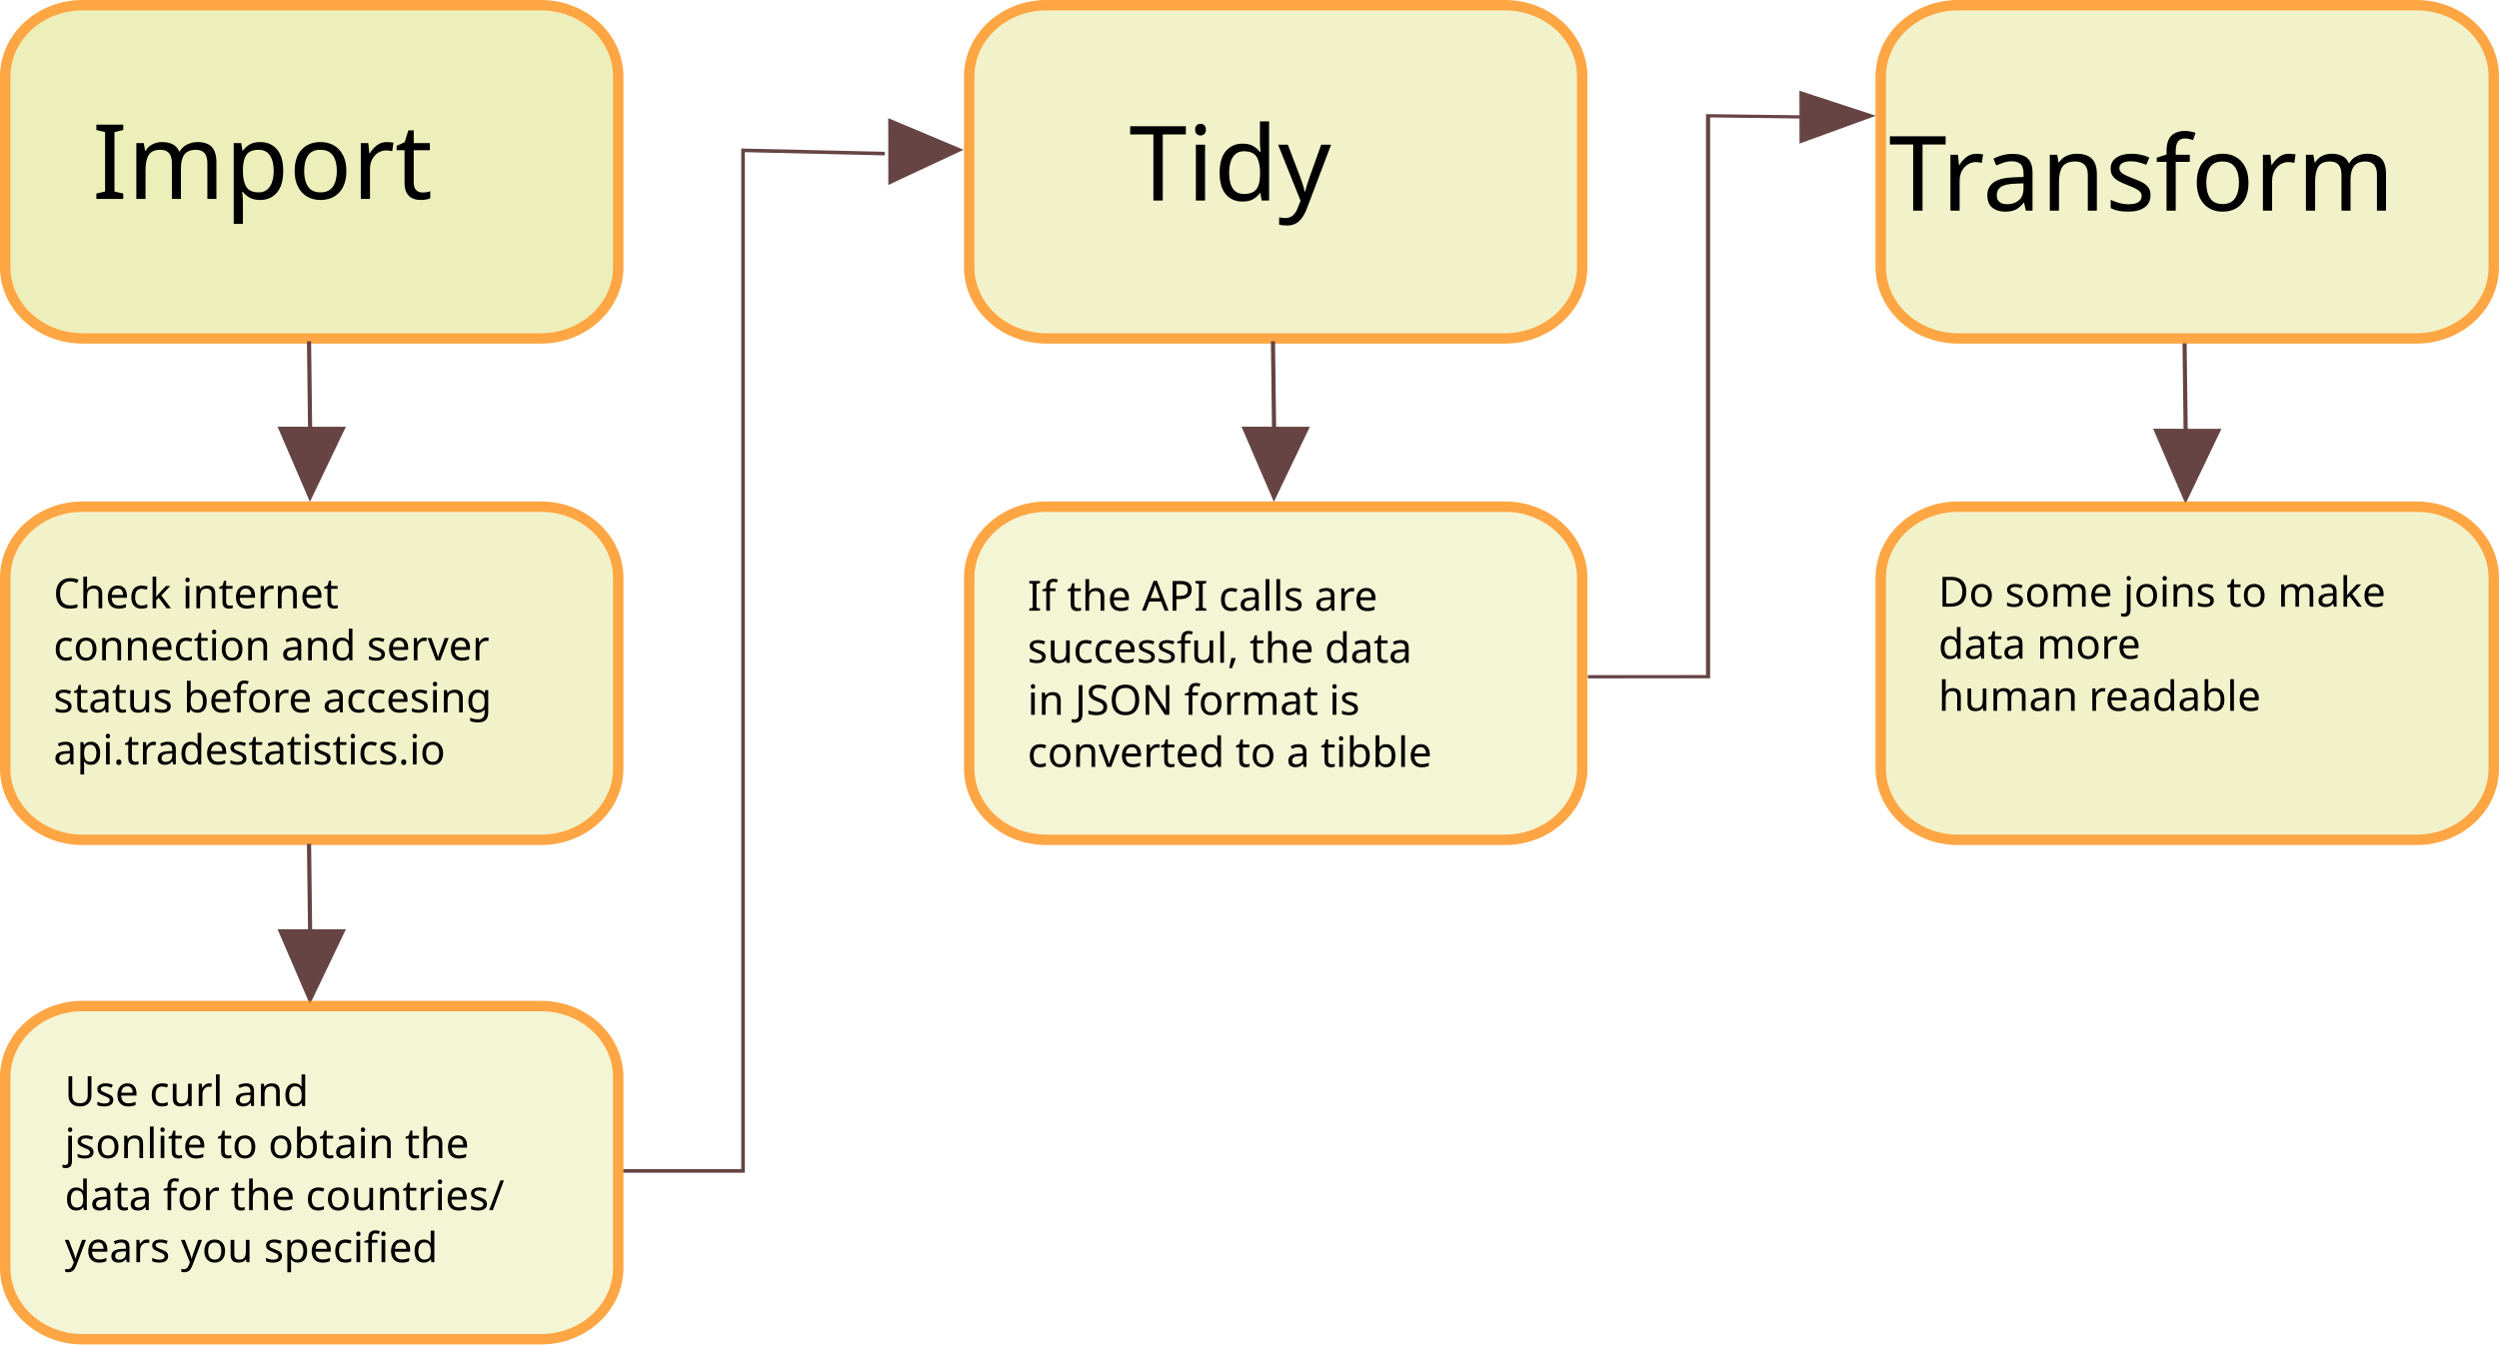
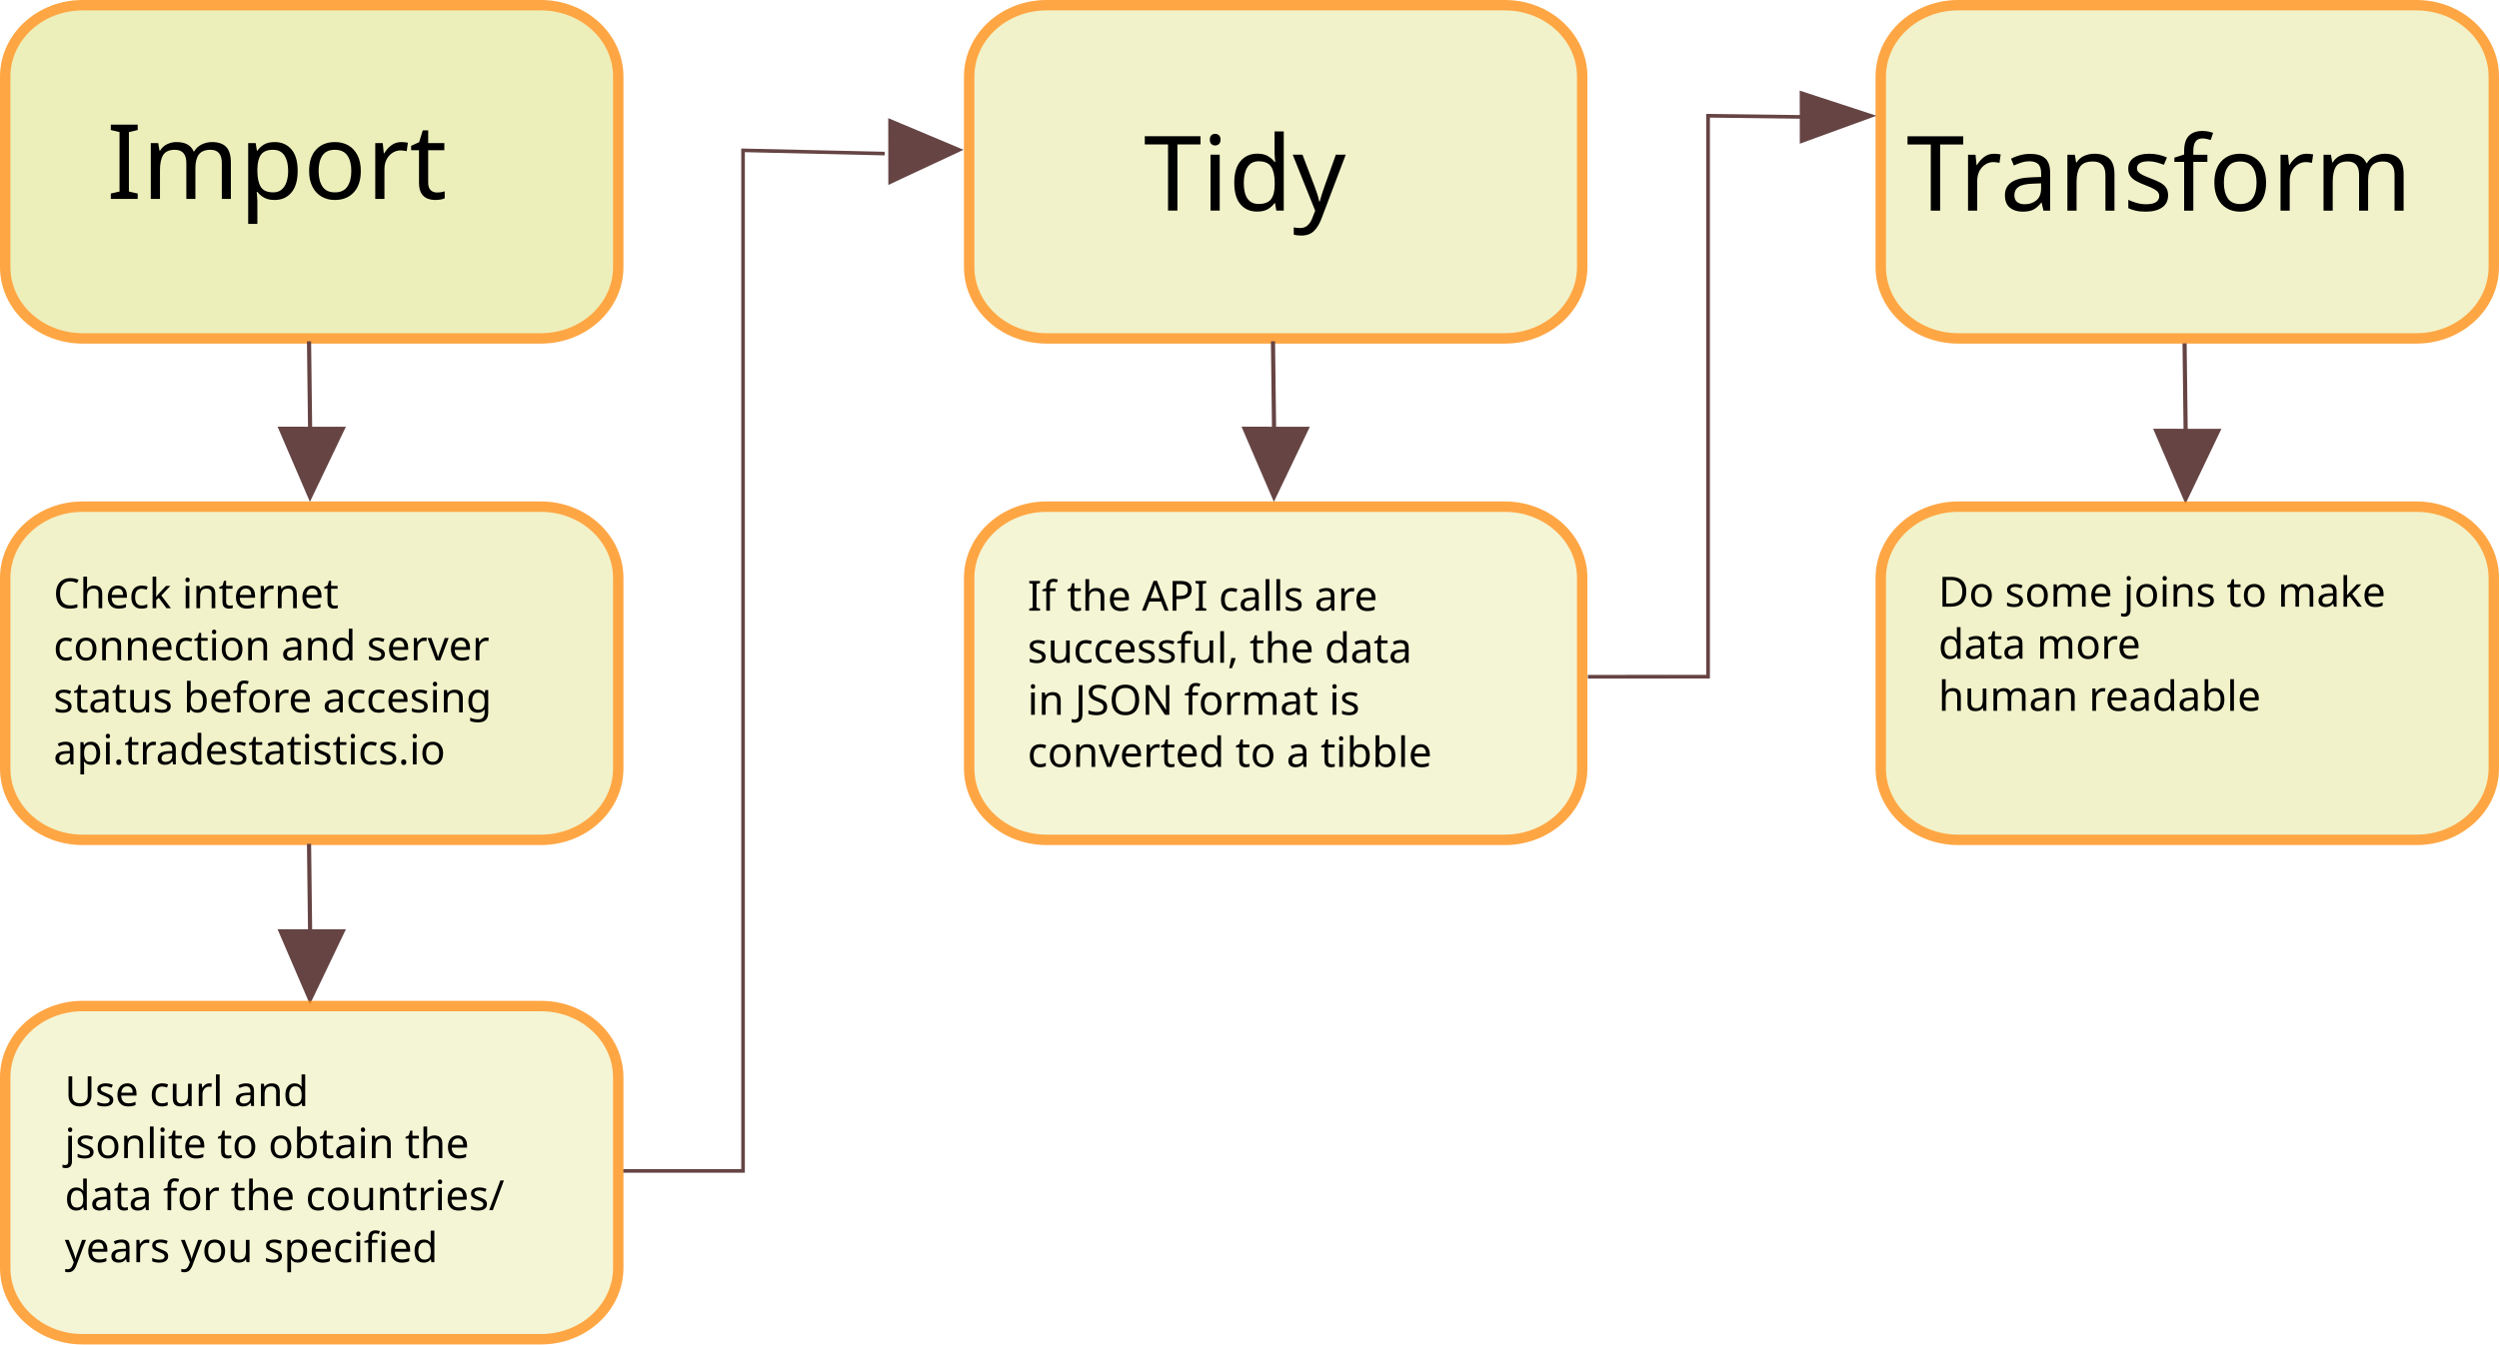
<svg xmlns="http://www.w3.org/2000/svg" width="599.816" height="322.805" id="svg2" version="1.1">
  <defs id="defs4" />
  <g id="layer1" transform="translate(-83.05457,-874.4061)">
    <path id="path3633" d="m 232.597,1155.558 28.806,-0.014 V 910.507 l 34.008,0.777" style="fill:none;fill-rule:evenodd;stroke:#664444;stroke-width:0.864;stroke-linecap:butt;stroke-linejoin:miter;stroke-miterlimit:4;stroke-dasharray:none;stroke-opacity:1" />
-     <g id="g5713" transform="translate(-35.92662)">
-       <rect ry="17.143" rx="18.571" y="875.656" x="570.404" height="80" width="147.143" id="rect3536" style="color:#000000;display:inline;overflow:visible;visibility:visible;opacity:0.8;fill:#e8ebaa;fill-opacity:0.8;fill-rule:nonzero;stroke:#ff9015;stroke-width:2.5;stroke-linecap:square;stroke-linejoin:miter;stroke-miterlimit:4;stroke-dasharray:none;stroke-dashoffset:0;stroke-opacity:1;marker:none;marker-start:none;marker-mid:none;marker-end:none;enable-background:accumulate" />
-       <text id="text3538" y="924.976" x="643.951" style="font-style:normal;font-weight:normal;line-height:0%;font-family:sans-serif;letter-spacing:0px;word-spacing:0px;fill:#000000;fill-opacity:1;stroke:none;stroke-width:1px;stroke-linecap:butt;stroke-linejoin:miter;stroke-opacity:1" xml:space="preserve">
-         <tspan style="font-size:25px;line-height:1.25;text-align:center;text-anchor:middle" id="tspan3542" y="924.976" x="643.951">Transform</tspan>
-       </text>
-     </g>
-     <g id="g3442" transform="translate(-35.92662,-20.55466)">
-       <path id="path3745" d="m 643.728,1009.798 -0.4,-32.393" style="fill:none;fill-rule:evenodd;stroke:#664444;stroke-width:1px;stroke-linecap:butt;stroke-linejoin:miter;stroke-opacity:1" />
-       <path id="path3747" d="m 643.567,1014.746 -7.03,-16.34 14.843,0.019 -7.813,16.321 z" style="fill:#664444;fill-opacity:1;fill-rule:evenodd;stroke:#664444;stroke-width:1px;stroke-linecap:butt;stroke-linejoin:miter;stroke-opacity:1" />
-     </g>
-     <g id="g35473" transform="translate(-73.30973,68.45478)" />
-     <g id="g5703">
-       <rect ry="17.143" rx="18.571" y="875.656" x="84.305" height="80" width="147.143" id="rect4111" style="color:#000000;display:inline;overflow:visible;visibility:visible;opacity:0.8;fill:#e9ebaa;fill-opacity:1;fill-rule:nonzero;stroke:#ff9015;stroke-width:2.5;stroke-linecap:square;stroke-linejoin:miter;stroke-miterlimit:4;stroke-dasharray:none;stroke-dashoffset:0;stroke-opacity:1;marker:none;marker-start:none;marker-mid:none;marker-end:none;enable-background:accumulate" />
-       <text id="text3441" y="922.169" x="156.954" style="font-style:normal;font-weight:normal;line-height:0%;font-family:sans-serif;letter-spacing:0px;word-spacing:0px;fill:#000000;fill-opacity:1;stroke:none;stroke-width:1px;stroke-linecap:butt;stroke-linejoin:miter;stroke-opacity:1" xml:space="preserve">
-         <tspan style="font-size:25px;line-height:1.25;text-align:center;text-anchor:middle" id="tspan3445" y="922.169" x="156.954">Import</tspan>
-       </text>
-     </g>
-     <g id="g5754" transform="translate(0,-41.26706)">
-       <rect style="color:#000000;display:inline;overflow:visible;visibility:visible;opacity:0.8;fill:#e8ebaa;fill-opacity:0.8;fill-rule:nonzero;stroke:#ff9015;stroke-width:2.5;stroke-linecap:square;stroke-linejoin:miter;stroke-miterlimit:4;stroke-dasharray:none;stroke-dashoffset:0;stroke-opacity:1;marker:none;marker-start:none;marker-mid:none;marker-end:none;enable-background:accumulate" id="rect3568" width="147.143" height="80" x="84.305" y="1037.326" rx="18.571" ry="17.143" />
-       <text id="text3447" y="1061.716" x="95.896" style="font-style:normal;font-weight:normal;line-height:0%;font-family:sans-serif;letter-spacing:0px;word-spacing:0px;fill:#000000;fill-opacity:1;stroke:none;stroke-width:1px;stroke-linecap:butt;stroke-linejoin:miter;stroke-opacity:1" xml:space="preserve">
-         <tspan id="tspan3518" style="font-style:normal;font-variant:normal;font-weight:normal;font-stretch:normal;font-size:10px;line-height:1.25;font-family:sans-serif;-inkscape-font-specification:sans-serif" y="1061.716" x="95.896">Check internet </tspan>
-         <tspan id="tspan3575" style="font-style:normal;font-variant:normal;font-weight:normal;font-stretch:normal;font-size:10px;line-height:1.25;font-family:sans-serif;-inkscape-font-specification:sans-serif" y="1074.216" x="95.896">connection and server</tspan>
-         <tspan id="tspan3577" style="font-style:normal;font-variant:normal;font-weight:normal;font-stretch:normal;font-size:10px;line-height:1.25;font-family:sans-serif;-inkscape-font-specification:sans-serif" y="1086.716" x="95.896">status before accesing</tspan>
-         <tspan id="tspan3579" style="font-style:normal;font-variant:normal;font-weight:normal;font-stretch:normal;font-size:10px;line-height:1.25;font-family:sans-serif;-inkscape-font-specification:sans-serif" y="1099.216" x="95.896">api.tradestatistics.io</tspan>
-       </text>
-     </g>
-     <g id="g3425" transform="translate(0,-21.36177)">
-       <path id="path3564" d="m 157.628,1010.109 -0.4,-32.393" style="fill:none;fill-rule:evenodd;stroke:#664444;stroke-width:1px;stroke-linecap:butt;stroke-linejoin:miter;stroke-opacity:1" />
-       <path id="path3566" d="m 157.468,1015.057 -7.03,-16.34 14.843,0.019 z" style="fill:#664444;fill-opacity:1;fill-rule:evenodd;stroke:#664444;stroke-width:1px;stroke-linecap:butt;stroke-linejoin:miter;stroke-opacity:1" />
-     </g>
-     <g id="g3419" transform="translate(0,-62.36665)">
-       <path style="fill:none;fill-rule:evenodd;stroke:#664444;stroke-width:1px;stroke-linecap:butt;stroke-linejoin:miter;stroke-opacity:1" d="m 157.628,1171.779 -0.4,-32.393" id="path3583" />
-       <path style="fill:#664444;fill-opacity:1;fill-rule:evenodd;stroke:#664444;stroke-width:1px;stroke-linecap:butt;stroke-linejoin:miter;stroke-opacity:1" d="m 157.468,1176.726 -7.03,-16.34 14.843,0.019 -7.813,16.321 z" id="path3585" />
-     </g>
-     <g id="g5762" transform="translate(0,-83.03415)">
-       <rect ry="17.143" rx="18.571" y="1198.996" x="84.305" height="80" width="147.143" id="rect3587" style="color:#000000;display:inline;overflow:visible;visibility:visible;opacity:0.8;fill:#e9ebab;fill-opacity:0.639;fill-rule:nonzero;stroke:#ff9015;stroke-width:2.5;stroke-linecap:square;stroke-linejoin:miter;stroke-miterlimit:4;stroke-dasharray:none;stroke-dashoffset:0;stroke-opacity:1;marker:none;marker-start:none;marker-mid:none;marker-end:none;enable-background:accumulate" />
-       <text xml:space="preserve" style="font-style:normal;font-weight:normal;line-height:0%;font-family:sans-serif;letter-spacing:0px;word-spacing:0px;fill:#000000;fill-opacity:1;stroke:none;stroke-width:1px;stroke-linecap:butt;stroke-linejoin:miter;stroke-opacity:1" x="98.594" y="1223.004" id="text3589">
-         <tspan x="98.594" y="1223.004" style="font-style:normal;font-variant:normal;font-weight:normal;font-stretch:normal;font-size:10px;line-height:1.25;font-family:sans-serif;-inkscape-font-specification:sans-serif" id="tspan3597">Use curl and</tspan>
-         <tspan id="tspan3610" x="98.594" y="1235.504" style="font-style:normal;font-variant:normal;font-weight:normal;font-stretch:normal;font-size:10px;line-height:1.25;font-family:sans-serif;-inkscape-font-specification:sans-serif">jsonlite to obtain the </tspan>
-         <tspan id="tspan3612" x="98.594" y="1248.004" style="font-style:normal;font-variant:normal;font-weight:normal;font-stretch:normal;font-size:10px;line-height:1.25;font-family:sans-serif;-inkscape-font-specification:sans-serif">data for the countries/</tspan>
-         <tspan x="98.594" y="1260.504" style="font-style:normal;font-variant:normal;font-weight:normal;font-stretch:normal;font-size:10px;line-height:1.25;font-family:sans-serif;-inkscape-font-specification:sans-serif" id="tspan101">years you specified</tspan>
-       </text>
-     </g>
+     <rect style="color:#000000;display:inline;overflow:visible;visibility:visible;opacity:0.8;fill:#e8ebaa;fill-opacity:0.8;fill-rule:nonzero;stroke:#ff9015;stroke-width:2.5;stroke-linecap:square;stroke-linejoin:miter;stroke-miterlimit:4;stroke-dasharray:none;stroke-dashoffset:0;stroke-opacity:1;marker:none;marker-start:none;marker-mid:none;marker-end:none;enable-background:accumulate" id="rect3536" width="147.143" height="80" x="534.478" y="875.656" rx="18.571" ry="17.143" />
+     <text xml:space="preserve" style="font-style:normal;font-weight:normal;line-height:0%;font-family:sans-serif;letter-spacing:0px;word-spacing:0px;fill:#000000;fill-opacity:1;stroke:none;stroke-width:1px;stroke-linecap:butt;stroke-linejoin:miter;stroke-opacity:1" x="609.129" y="924.976" id="text3538">
+       <tspan x="609.129" y="924.976" id="tspan3542" style="font-size:25px;line-height:1.25;text-align:center;text-anchor:middle">Transform</tspan>
+     </text>
+     <path style="fill:none;fill-rule:evenodd;stroke:#664444;stroke-width:1px;stroke-linecap:butt;stroke-linejoin:miter;stroke-opacity:1" d="m 607.801,989.244 -0.4,-32.393" id="path3745" />
+     <path style="fill:#664444;fill-opacity:1;fill-rule:evenodd;stroke:#664444;stroke-width:1px;stroke-linecap:butt;stroke-linejoin:miter;stroke-opacity:1" d="m 607.641,994.191 -7.03,-16.34 14.843,0.019 -7.813,16.321 z" id="path3747" />
+     <rect style="color:#000000;display:inline;overflow:visible;visibility:visible;opacity:0.8;fill:#e9ebaa;fill-opacity:1;fill-rule:nonzero;stroke:#ff9015;stroke-width:2.5;stroke-linecap:square;stroke-linejoin:miter;stroke-miterlimit:4;stroke-dasharray:none;stroke-dashoffset:0;stroke-opacity:1;marker:none;marker-start:none;marker-mid:none;marker-end:none;enable-background:accumulate" id="rect4111" width="147.143" height="80" x="84.305" y="875.656" rx="18.571" ry="17.143" />
+     <text xml:space="preserve" style="font-style:normal;font-weight:normal;line-height:0%;font-family:sans-serif;letter-spacing:0px;word-spacing:0px;fill:#000000;fill-opacity:1;stroke:none;stroke-width:1px;stroke-linecap:butt;stroke-linejoin:miter;stroke-opacity:1" x="157.302" y="922.169" id="text3441">
+       <tspan x="157.302" y="922.169" id="tspan3445" style="font-size:25px;line-height:1.25;text-align:center;text-anchor:middle">Import</tspan>
+     </text>
+     <rect ry="17.143" rx="18.571" y="996.059" x="84.305" height="80" width="147.143" id="rect3568" style="color:#000000;display:inline;overflow:visible;visibility:visible;opacity:0.8;fill:#e8ebaa;fill-opacity:0.8;fill-rule:nonzero;stroke:#ff9015;stroke-width:2.5;stroke-linecap:square;stroke-linejoin:miter;stroke-miterlimit:4;stroke-dasharray:none;stroke-dashoffset:0;stroke-opacity:1;marker:none;marker-start:none;marker-mid:none;marker-end:none;enable-background:accumulate" />
+     <text xml:space="preserve" style="font-style:normal;font-weight:normal;line-height:0%;font-family:sans-serif;letter-spacing:0px;word-spacing:0px;fill:#000000;fill-opacity:1;stroke:none;stroke-width:1px;stroke-linecap:butt;stroke-linejoin:miter;stroke-opacity:1" x="95.896" y="1020.448" id="text3447">
+       <tspan x="95.896" y="1020.448" style="font-style:normal;font-variant:normal;font-weight:normal;font-stretch:normal;font-size:10px;line-height:1.25;font-family:sans-serif;-inkscape-font-specification:sans-serif" id="tspan3518">Check internet </tspan>
+       <tspan x="95.896" y="1032.948" style="font-style:normal;font-variant:normal;font-weight:normal;font-stretch:normal;font-size:10px;line-height:1.25;font-family:sans-serif;-inkscape-font-specification:sans-serif" id="tspan3575">connection and server</tspan>
+       <tspan x="95.896" y="1045.448" style="font-style:normal;font-variant:normal;font-weight:normal;font-stretch:normal;font-size:10px;line-height:1.25;font-family:sans-serif;-inkscape-font-specification:sans-serif" id="tspan3577">status before accesing</tspan>
+       <tspan x="95.896" y="1057.948" style="font-style:normal;font-variant:normal;font-weight:normal;font-stretch:normal;font-size:10px;line-height:1.25;font-family:sans-serif;-inkscape-font-specification:sans-serif" id="tspan3579">api.tradestatistics.io</tspan>
+     </text>
+     <path style="fill:none;fill-rule:evenodd;stroke:#664444;stroke-width:1px;stroke-linecap:butt;stroke-linejoin:miter;stroke-opacity:1" d="m 157.628,988.747 -0.4,-32.393" id="path3564" />
+     <path style="fill:#664444;fill-opacity:1;fill-rule:evenodd;stroke:#664444;stroke-width:1px;stroke-linecap:butt;stroke-linejoin:miter;stroke-opacity:1" d="m 157.468,993.695 -7.03,-16.34 14.843,0.019 z" id="path3566" />
+     <path id="path3583" d="m 157.628,1109.412 -0.4,-32.393" style="fill:none;fill-rule:evenodd;stroke:#664444;stroke-width:1px;stroke-linecap:butt;stroke-linejoin:miter;stroke-opacity:1" />
+     <path id="path3585" d="m 157.468,1114.36 -7.03,-16.34 14.843,0.019 -7.813,16.321 z" style="fill:#664444;fill-opacity:1;fill-rule:evenodd;stroke:#664444;stroke-width:1px;stroke-linecap:butt;stroke-linejoin:miter;stroke-opacity:1" />
+     <rect style="color:#000000;display:inline;overflow:visible;visibility:visible;opacity:0.8;fill:#e9ebab;fill-opacity:0.639;fill-rule:nonzero;stroke:#ff9015;stroke-width:2.5;stroke-linecap:square;stroke-linejoin:miter;stroke-miterlimit:4;stroke-dasharray:none;stroke-dashoffset:0;stroke-opacity:1;marker:none;marker-start:none;marker-mid:none;marker-end:none;enable-background:accumulate" id="rect3587" width="147.143" height="80" x="84.305" y="1115.961" rx="18.571" ry="17.143" />
+     <text id="text3589" y="1139.97" x="98.594" style="font-style:normal;font-weight:normal;line-height:0%;font-family:sans-serif;letter-spacing:0px;word-spacing:0px;fill:#000000;fill-opacity:1;stroke:none;stroke-width:1px;stroke-linecap:butt;stroke-linejoin:miter;stroke-opacity:1" xml:space="preserve">
+       <tspan id="tspan3597" style="font-style:normal;font-variant:normal;font-weight:normal;font-stretch:normal;font-size:10px;line-height:1.25;font-family:sans-serif;-inkscape-font-specification:sans-serif" y="1139.97" x="98.594">Use curl and</tspan>
+       <tspan style="font-style:normal;font-variant:normal;font-weight:normal;font-stretch:normal;font-size:10px;line-height:1.25;font-family:sans-serif;-inkscape-font-specification:sans-serif" y="1152.47" x="98.594" id="tspan3610">jsonlite to obtain the </tspan>
+       <tspan style="font-style:normal;font-variant:normal;font-weight:normal;font-stretch:normal;font-size:10px;line-height:1.25;font-family:sans-serif;-inkscape-font-specification:sans-serif" y="1164.97" x="98.594" id="tspan3612">data for the countries/</tspan>
+       <tspan id="tspan101" style="font-style:normal;font-variant:normal;font-weight:normal;font-stretch:normal;font-size:10px;line-height:1.25;font-family:sans-serif;-inkscape-font-specification:sans-serif" y="1177.47" x="98.594">years you specified</tspan>
+     </text>
    <path id="path3635" d="m 313.093,910.394 -16.34,-6.871 0.019,14.508 16.321,-7.637 z" style="fill:#664444;fill-opacity:1;fill-rule:evenodd;stroke:#664444;stroke-width:1px;stroke-linecap:butt;stroke-linejoin:miter;stroke-opacity:1" />
    <text id="text3768" y="1216.702" x="583.679" style="font-style:normal;font-weight:normal;line-height:0%;font-family:sans-serif;letter-spacing:0px;word-spacing:0px;fill:#000000;fill-opacity:1;stroke:none;stroke-width:1px;stroke-linecap:butt;stroke-linejoin:miter;stroke-opacity:1" xml:space="preserve">
      <tspan id="tspan3778" style="font-style:italic;font-variant:normal;font-weight:normal;font-stretch:normal;font-size:10px;line-height:1.25;font-family:sans-serif;-inkscape-font-specification:'sans-serif Italic'" y="1216.702" x="583.679"> </tspan>
      <tspan style="font-style:italic;font-variant:normal;font-weight:normal;font-stretch:normal;font-size:10px;line-height:1.25;font-family:sans-serif;-inkscape-font-specification:'sans-serif Italic'" y="1229.202" x="583.679" id="tspan3780"> </tspan>
    </text>
-     <g id="g3415" transform="matrix(1.001005,0,0,0.7796728,-24.79993,197.4779)">
-       <path id="path3714" d="m 488.494,1076.619 28.817,-0.01 V 903.873 l 34.02,0.548" style="fill:none;fill-rule:evenodd;stroke:#664444;stroke-width:1;stroke-linecap:butt;stroke-linejoin:miter;stroke-miterlimit:4;stroke-dasharray:none;stroke-opacity:1" />
-       <path id="path3716" d="m 556.136,903.901 -16.34,-6.871 0.019,14.508 16.321,-7.637 z" style="fill:#664444;fill-opacity:1;fill-rule:evenodd;stroke:#664444;stroke-width:1.158;stroke-linecap:butt;stroke-linejoin:miter;stroke-miterlimit:4;stroke-dasharray:none;stroke-opacity:1" />
-     </g>
-     <g id="g5708" transform="translate(-11.65188)">
-       <rect style="color:#000000;display:inline;overflow:visible;visibility:visible;opacity:0.8;fill:#e8ebaa;fill-opacity:0.8;fill-rule:nonzero;stroke:#ff9015;stroke-width:2.5;stroke-linecap:square;stroke-linejoin:miter;stroke-miterlimit:4;stroke-dasharray:none;stroke-dashoffset:0;stroke-opacity:1;marker:none;marker-start:none;marker-mid:none;marker-end:none;enable-background:accumulate" id="rect3465" width="147.143" height="80" x="327.328" y="875.656" rx="18.571" ry="17.143" />
-       <text xml:space="preserve" style="font-style:normal;font-weight:normal;line-height:0%;font-family:sans-serif;letter-spacing:0px;word-spacing:0px;fill:#000000;fill-opacity:1;stroke:none;stroke-width:1px;stroke-linecap:butt;stroke-linejoin:miter;stroke-opacity:1" x="400.875" y="922.553" id="text3467">
-         <tspan x="400.875" y="922.553" id="tspan3471" style="font-size:25px;line-height:1.25;text-align:center;text-anchor:middle">Tidy</tspan>
-       </text>
-     </g>
-     <g id="g5745" transform="translate(-11.65188,-41.26706)">
-       <rect ry="17.143" rx="18.571" y="1037.326" x="327.328" height="80" width="147.143" id="rect3648" style="color:#000000;display:inline;overflow:visible;visibility:visible;opacity:0.8;fill:#e9ebab;fill-opacity:0.639;fill-rule:nonzero;stroke:#ff9015;stroke-width:2.5;stroke-linecap:square;stroke-linejoin:miter;stroke-miterlimit:4;stroke-dasharray:none;stroke-dashoffset:0;stroke-opacity:1;marker:none;marker-start:none;marker-mid:none;marker-end:none;enable-background:accumulate" />
-       <text xml:space="preserve" style="font-style:normal;font-weight:normal;line-height:0%;font-family:sans-serif;letter-spacing:0px;word-spacing:0px;fill:#000000;fill-opacity:1;stroke:none;stroke-width:1px;stroke-linecap:butt;stroke-linejoin:miter;stroke-opacity:1" x="341.348" y="1062.304" id="text3650">
-         <tspan x="341.348" y="1062.304" style="font-style:normal;font-variant:normal;font-weight:normal;font-stretch:normal;font-size:10px;line-height:1.25;font-family:sans-serif;-inkscape-font-specification:sans-serif" id="tspan3658">If the API calls are </tspan>
-         <tspan id="tspan3679" x="341.348" y="1074.804" style="font-style:normal;font-variant:normal;font-weight:normal;font-stretch:normal;font-size:10px;line-height:1.25;font-family:sans-serif;-inkscape-font-specification:sans-serif">successful, the data </tspan>
-         <tspan x="341.348" y="1087.304" style="font-style:normal;font-variant:normal;font-weight:normal;font-stretch:normal;font-size:10px;line-height:1.25;font-family:sans-serif;-inkscape-font-specification:sans-serif" id="tspan85">in JSON format is</tspan>
-         <tspan id="tspan3681" x="341.348" y="1099.804" style="font-style:normal;font-variant:normal;font-weight:normal;font-stretch:normal;font-size:10px;line-height:1.25;font-family:sans-serif;-inkscape-font-specification:sans-serif">converted to a tibble</tspan>
-         <tspan id="tspan3675" x="341.348" y="1112.304" style="font-style:normal;font-variant:normal;font-weight:normal;font-stretch:normal;font-size:10px;line-height:1.25;font-family:sans-serif;-inkscape-font-specification:sans-serif"> </tspan>
-       </text>
-     </g>
-     <g id="g3438" transform="translate(-11.65188,-21.36177)">
-       <path style="fill:none;fill-rule:evenodd;stroke:#664444;stroke-width:1px;stroke-linecap:butt;stroke-linejoin:miter;stroke-opacity:1" d="m 400.651,1010.109 -0.4,-32.393" id="path3662" />
-       <path style="fill:#664444;fill-opacity:1;fill-rule:evenodd;stroke:#664444;stroke-width:1px;stroke-linecap:butt;stroke-linejoin:miter;stroke-opacity:1" d="m 400.491,1015.057 -7.03,-16.34 14.843,0.019 z" id="path3664" />
-     </g>
-     <g id="g5736" transform="translate(-35.92662,-371.2826)">
-       <rect style="color:#000000;display:inline;overflow:visible;visibility:visible;opacity:0.8;fill:#e8ebaa;fill-opacity:0.8;fill-rule:nonzero;stroke:#ff9015;stroke-width:2.5;stroke-linecap:square;stroke-linejoin:miter;stroke-miterlimit:4;stroke-dasharray:none;stroke-dashoffset:0;stroke-opacity:1;marker:none;marker-start:none;marker-mid:none;marker-end:none;enable-background:accumulate" id="rect5593" width="147.143" height="80" x="570.404" y="1367.341" rx="18.571" ry="17.143" />
-       <text id="text5599" y="1391.35" x="584.251" style="font-style:normal;font-weight:normal;line-height:0%;font-family:sans-serif;letter-spacing:0px;word-spacing:0px;fill:#000000;fill-opacity:1;stroke:none;stroke-width:1px;stroke-linecap:butt;stroke-linejoin:miter;stroke-opacity:1" xml:space="preserve">
-         <tspan id="tspan5624" style="font-style:normal;font-variant:normal;font-weight:normal;font-stretch:normal;font-size:10px;line-height:1.25;font-family:sans-serif;-inkscape-font-specification:sans-serif" y="1391.35" x="584.251">Do some joins to make </tspan>
-         <tspan style="font-style:normal;font-variant:normal;font-weight:normal;font-stretch:normal;font-size:10px;line-height:1.25;font-family:sans-serif;-inkscape-font-specification:sans-serif" y="1403.85" x="584.251" id="tspan104">data more</tspan>
-         <tspan style="font-style:normal;font-variant:normal;font-weight:normal;font-stretch:normal;font-size:10px;line-height:1.25;font-family:sans-serif;-inkscape-font-specification:sans-serif" y="1416.35" x="584.251" id="tspan105">human readable</tspan>
-         <tspan style="font-style:normal;font-variant:normal;font-weight:normal;font-stretch:normal;font-size:10px;line-height:1.25;font-family:sans-serif;-inkscape-font-specification:sans-serif" y="1428.85" x="584.251" id="tspan5609"> </tspan>
-       </text>
-     </g>
+     <path style="fill:none;fill-rule:evenodd;stroke:#664444;stroke-width:0.883;stroke-linecap:butt;stroke-linejoin:miter;stroke-miterlimit:4;stroke-dasharray:none;stroke-opacity:1" d="m 464.185,1036.889 28.846,-0.01 V 902.203 l 34.055,0.427" id="path3714" />
+     <path style="fill:#664444;fill-opacity:1;fill-rule:evenodd;stroke:#664444;stroke-width:1.023;stroke-linecap:butt;stroke-linejoin:miter;stroke-miterlimit:4;stroke-dasharray:none;stroke-opacity:1" d="m 531.895,902.225 -16.356,-5.357 0.019,11.312 z" id="path3716" />
+     <rect ry="17.143" rx="18.571" y="875.656" x="315.676" height="80" width="147.143" id="rect3465" style="color:#000000;display:inline;overflow:visible;visibility:visible;opacity:0.8;fill:#e8ebaa;fill-opacity:0.8;fill-rule:nonzero;stroke:#ff9015;stroke-width:2.5;stroke-linecap:square;stroke-linejoin:miter;stroke-miterlimit:4;stroke-dasharray:none;stroke-dashoffset:0;stroke-opacity:1;marker:none;marker-start:none;marker-mid:none;marker-end:none;enable-background:accumulate" />
+     <text id="text3467" y="924.964" x="389.62" style="font-style:normal;font-weight:normal;line-height:0%;font-family:sans-serif;letter-spacing:0px;word-spacing:0px;fill:#000000;fill-opacity:1;stroke:none;stroke-width:1px;stroke-linecap:butt;stroke-linejoin:miter;stroke-opacity:1" xml:space="preserve">
+       <tspan style="font-size:25px;line-height:1.25;text-align:center;text-anchor:middle" id="tspan3471" y="924.964" x="389.62">Tidy</tspan>
+     </text>
+     <rect style="color:#000000;display:inline;overflow:visible;visibility:visible;opacity:0.8;fill:#e9ebab;fill-opacity:0.639;fill-rule:nonzero;stroke:#ff9015;stroke-width:2.5;stroke-linecap:square;stroke-linejoin:miter;stroke-miterlimit:4;stroke-dasharray:none;stroke-dashoffset:0;stroke-opacity:1;marker:none;marker-start:none;marker-mid:none;marker-end:none;enable-background:accumulate" id="rect3648" width="147.143" height="80" x="315.676" y="996.059" rx="18.571" ry="17.143" />
+     <text id="text3650" y="1021.037" x="329.696" style="font-style:normal;font-weight:normal;line-height:0%;font-family:sans-serif;letter-spacing:0px;word-spacing:0px;fill:#000000;fill-opacity:1;stroke:none;stroke-width:1px;stroke-linecap:butt;stroke-linejoin:miter;stroke-opacity:1" xml:space="preserve">
+       <tspan id="tspan3658" style="font-style:normal;font-variant:normal;font-weight:normal;font-stretch:normal;font-size:10px;line-height:1.25;font-family:sans-serif;-inkscape-font-specification:sans-serif" y="1021.037" x="329.696">If the API calls are </tspan>
+       <tspan style="font-style:normal;font-variant:normal;font-weight:normal;font-stretch:normal;font-size:10px;line-height:1.25;font-family:sans-serif;-inkscape-font-specification:sans-serif" y="1033.537" x="329.696" id="tspan3679">successful, the data </tspan>
+       <tspan id="tspan85" style="font-style:normal;font-variant:normal;font-weight:normal;font-stretch:normal;font-size:10px;line-height:1.25;font-family:sans-serif;-inkscape-font-specification:sans-serif" y="1046.037" x="329.696">in JSON format is</tspan>
+       <tspan style="font-style:normal;font-variant:normal;font-weight:normal;font-stretch:normal;font-size:10px;line-height:1.25;font-family:sans-serif;-inkscape-font-specification:sans-serif" y="1058.537" x="329.696" id="tspan3681">converted to a tibble</tspan>
+       <tspan style="font-style:normal;font-variant:normal;font-weight:normal;font-stretch:normal;font-size:10px;line-height:1.25;font-family:sans-serif;-inkscape-font-specification:sans-serif" y="1071.037" x="329.696" id="tspan3675"> </tspan>
+     </text>
+     <path id="path3662" d="m 388.999,988.747 -0.4,-32.393" style="fill:none;fill-rule:evenodd;stroke:#664444;stroke-width:1px;stroke-linecap:butt;stroke-linejoin:miter;stroke-opacity:1" />
+     <path id="path3664" d="m 388.839,993.695 -7.03,-16.34 14.843,0.019 z" style="fill:#664444;fill-opacity:1;fill-rule:evenodd;stroke:#664444;stroke-width:1px;stroke-linecap:butt;stroke-linejoin:miter;stroke-opacity:1" />
+     <rect ry="17.143" rx="18.571" y="996.059" x="534.478" height="80" width="147.143" id="rect5593" style="color:#000000;display:inline;overflow:visible;visibility:visible;opacity:0.8;fill:#e8ebaa;fill-opacity:0.8;fill-rule:nonzero;stroke:#ff9015;stroke-width:2.5;stroke-linecap:square;stroke-linejoin:miter;stroke-miterlimit:4;stroke-dasharray:none;stroke-dashoffset:0;stroke-opacity:1;marker:none;marker-start:none;marker-mid:none;marker-end:none;enable-background:accumulate" />
+     <text xml:space="preserve" style="font-style:normal;font-weight:normal;line-height:0%;font-family:sans-serif;letter-spacing:0px;word-spacing:0px;fill:#000000;fill-opacity:1;stroke:none;stroke-width:1px;stroke-linecap:butt;stroke-linejoin:miter;stroke-opacity:1" x="548.325" y="1020.068" id="text5599">
+       <tspan x="548.325" y="1020.068" style="font-style:normal;font-variant:normal;font-weight:normal;font-stretch:normal;font-size:10px;line-height:1.25;font-family:sans-serif;-inkscape-font-specification:sans-serif" id="tspan5624">Do some joins to make </tspan>
+       <tspan id="tspan104" x="548.325" y="1032.568" style="font-style:normal;font-variant:normal;font-weight:normal;font-stretch:normal;font-size:10px;line-height:1.25;font-family:sans-serif;-inkscape-font-specification:sans-serif">data more</tspan>
+       <tspan id="tspan105" x="548.325" y="1045.068" style="font-style:normal;font-variant:normal;font-weight:normal;font-stretch:normal;font-size:10px;line-height:1.25;font-family:sans-serif;-inkscape-font-specification:sans-serif">human readable</tspan>
+       <tspan id="tspan5609" x="548.325" y="1057.568" style="font-style:normal;font-variant:normal;font-weight:normal;font-stretch:normal;font-size:10px;line-height:1.25;font-family:sans-serif;-inkscape-font-specification:sans-serif"> </tspan>
+     </text>
  </g>
</svg>
